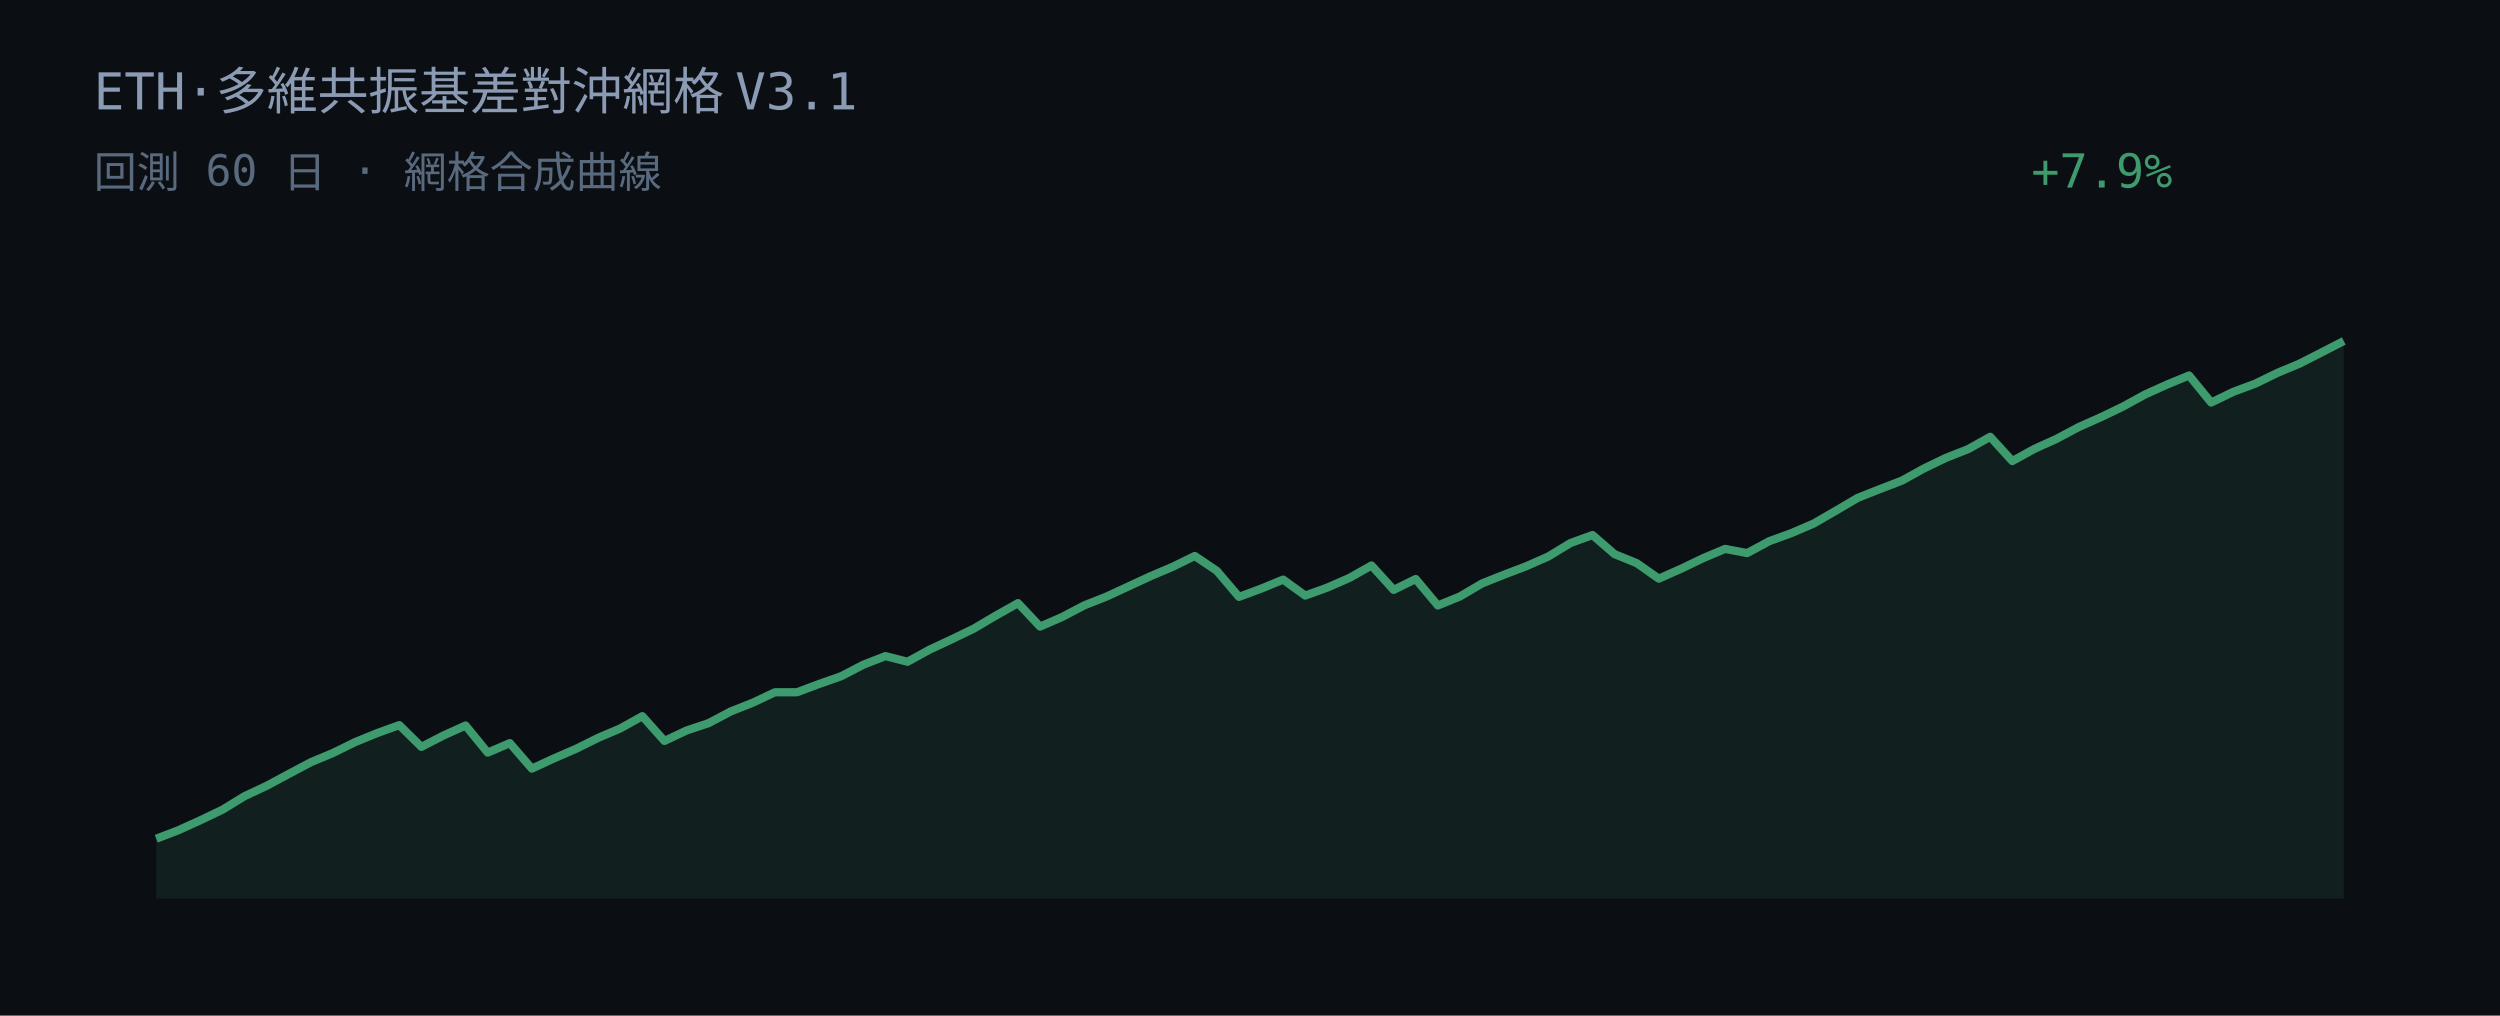
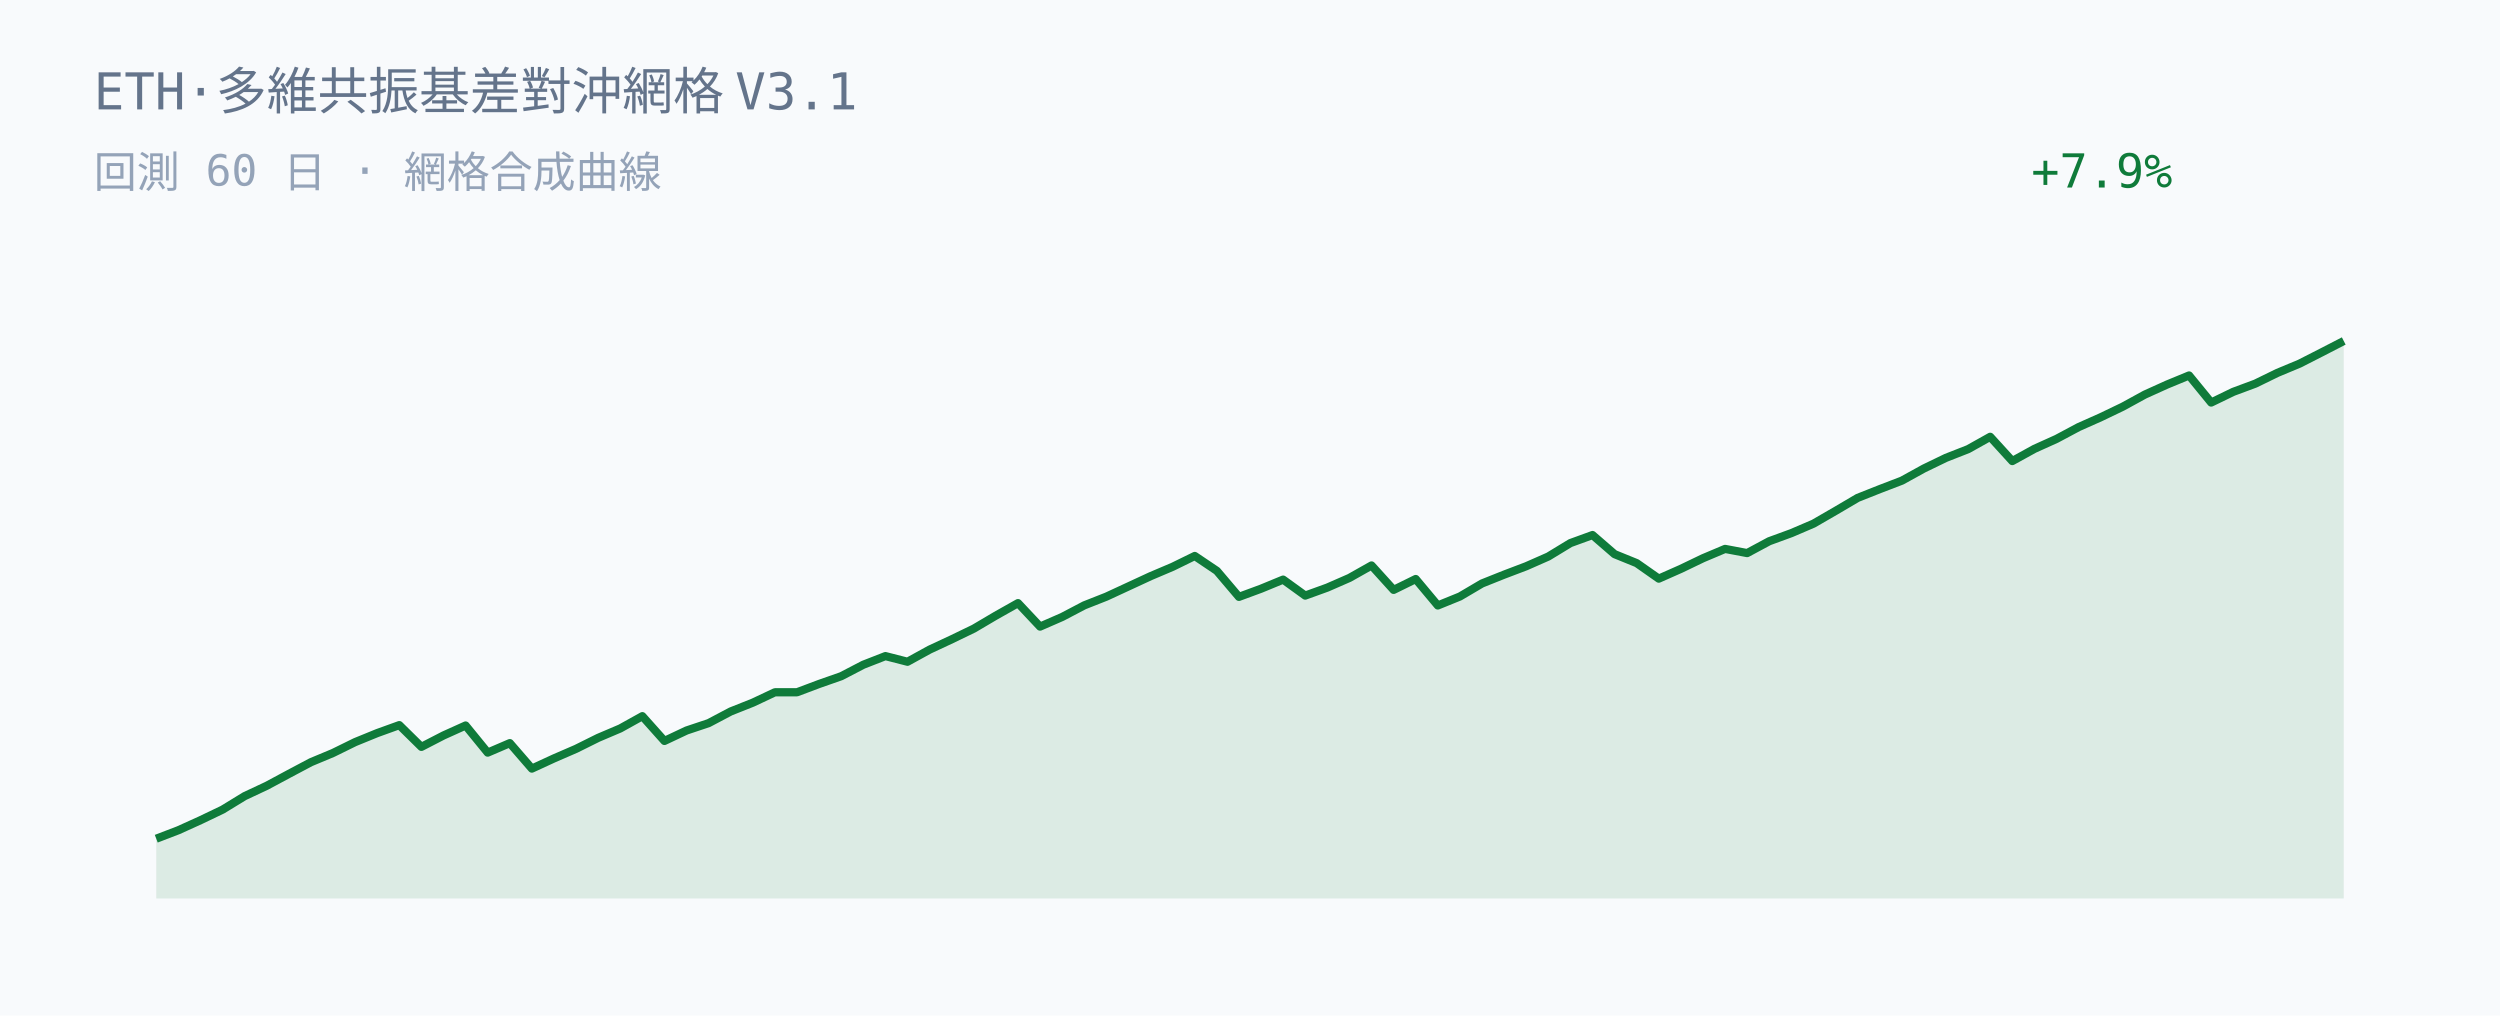
<svg xmlns="http://www.w3.org/2000/svg" width="640" height="260" viewBox="0 0 640 260">
-   <rect width="640" height="260" fill="#0b0f14" />
-   <text x="24" y="28" fill="#8b9bb4" font-family="JetBrains Mono, Consolas, monospace" font-size="13">ETH·多維共振基差對沖網格 V3.1</text>
-   <text x="24" y="48" fill="#5a6a7e" font-family="JetBrains Mono, Consolas, monospace" font-size="11">回測 60 日 · 網格合成曲線</text>
-   <text x="520" y="48" fill="#3d9b6e" font-family="JetBrains Mono, Consolas, monospace" font-size="12">+7.9%</text>
-   <polygon points="40.00,230.00 40.00,214.71 45.66,212.54 51.31,209.98 56.97,207.27 62.63,203.81 68.28,201.16 73.94,198.12 79.60,195.12 85.25,192.76 90.91,189.98 96.57,187.67 102.22,185.63 107.88,191.20 113.54,188.28 119.19,185.73 124.85,192.67 130.51,190.24 136.16,196.76 141.82,194.15 147.47,191.70 153.13,188.89 158.79,186.48 164.44,183.34 170.10,189.68 175.76,187.01 181.41,185.12 187.07,182.13 192.73,179.88 198.38,177.22 204.04,177.22 209.70,175.09 215.35,173.11 221.01,170.17 226.67,167.96 232.32,169.41 237.98,166.30 243.64,163.66 249.29,160.93 254.95,157.59 260.61,154.40 266.26,160.41 271.92,157.94 277.58,154.97 283.23,152.74 288.89,150.12 294.55,147.50 300.20,145.10 305.86,142.33 311.52,146.14 317.17,152.80 322.83,150.71 328.48,148.38 334.14,152.47 339.80,150.42 345.45,147.95 351.11,144.76 356.77,151.01 362.42,148.23 368.08,155.00 373.74,152.70 379.39,149.37 385.05,147.11 390.71,144.96 396.36,142.47 402.02,139.03 407.68,136.97 413.33,141.86 418.99,144.16 424.65,148.13 430.30,145.63 435.96,142.91 441.62,140.52 447.27,141.59 452.93,138.55 458.59,136.48 464.24,134.06 469.90,130.79 475.56,127.46 481.21,125.22 486.87,123.05 492.53,119.93 498.18,117.20 503.84,114.98 509.49,111.82 515.15,118.03 520.81,114.91 526.46,112.36 532.12,109.34 537.78,106.82 543.43,104.11 549.09,101.01 554.75,98.45 560.40,96.12 566.06,103.05 571.72,100.31 577.37,98.21 583.03,95.45 588.69,93.09 594.34,90.21 600.00,87.29 600.00,230.00" fill="#3d9b6e" fill-opacity="0.12" />
-   <polyline points="40.00,214.71 45.66,212.54 51.31,209.98 56.97,207.27 62.63,203.81 68.28,201.16 73.94,198.12 79.60,195.12 85.25,192.76 90.91,189.98 96.57,187.67 102.22,185.63 107.88,191.20 113.54,188.28 119.19,185.73 124.85,192.67 130.51,190.24 136.16,196.76 141.82,194.15 147.47,191.70 153.13,188.89 158.79,186.48 164.44,183.34 170.10,189.68 175.76,187.01 181.41,185.12 187.07,182.13 192.73,179.88 198.38,177.22 204.04,177.22 209.70,175.09 215.35,173.11 221.01,170.17 226.67,167.96 232.32,169.41 237.98,166.30 243.64,163.66 249.29,160.93 254.95,157.59 260.61,154.40 266.26,160.41 271.92,157.94 277.58,154.97 283.23,152.74 288.89,150.12 294.55,147.50 300.20,145.10 305.86,142.33 311.52,146.14 317.17,152.80 322.83,150.71 328.48,148.38 334.14,152.47 339.80,150.42 345.45,147.95 351.11,144.76 356.77,151.01 362.42,148.23 368.08,155.00 373.74,152.70 379.39,149.37 385.05,147.11 390.71,144.96 396.36,142.47 402.02,139.03 407.68,136.97 413.33,141.86 418.99,144.16 424.65,148.13 430.30,145.63 435.96,142.91 441.62,140.52 447.27,141.59 452.93,138.55 458.59,136.48 464.24,134.06 469.90,130.79 475.56,127.46 481.21,125.22 486.87,123.05 492.53,119.93 498.18,117.20 503.84,114.98 509.49,111.82 515.15,118.03 520.81,114.91 526.46,112.36 532.12,109.34 537.78,106.82 543.43,104.11 549.09,101.01 554.75,98.45 560.40,96.12 566.06,103.05 571.72,100.31 577.37,98.21 583.03,95.45 588.69,93.09 594.34,90.21 600.00,87.29" fill="none" stroke="#3d9b6e" stroke-width="2.1" stroke-linejoin="round" />
+   <rect width="640" height="260" fill="#f8fafc" />
+   <text x="24" y="28" fill="#64748b" font-family="JetBrains Mono, Consolas, monospace" font-size="13">ETH·多維共振基差對沖網格 V3.1</text>
+   <text x="24" y="48" fill="#94a3b8" font-family="JetBrains Mono, Consolas, monospace" font-size="11">回測 60 日 · 網格合成曲線</text>
+   <text x="520" y="48" fill="#0f7b3a" font-family="JetBrains Mono, Consolas, monospace" font-size="12">+7.9%</text>
+   <polygon points="40.00,230.00 40.00,214.71 45.66,212.54 51.31,209.98 56.97,207.27 62.63,203.81 68.28,201.16 73.94,198.12 79.60,195.12 85.25,192.76 90.91,189.98 96.57,187.67 102.22,185.63 107.88,191.20 113.54,188.28 119.19,185.73 124.85,192.67 130.51,190.24 136.16,196.76 141.82,194.15 147.47,191.70 153.13,188.89 158.79,186.48 164.44,183.34 170.10,189.68 175.76,187.01 181.41,185.12 187.07,182.13 192.73,179.88 198.38,177.22 204.04,177.22 209.70,175.09 215.35,173.11 221.01,170.17 226.67,167.96 232.32,169.41 237.98,166.30 243.64,163.66 249.29,160.93 254.95,157.59 260.61,154.40 266.26,160.41 271.92,157.94 277.58,154.97 283.23,152.74 288.89,150.12 294.55,147.50 300.20,145.10 305.86,142.33 311.52,146.14 317.17,152.80 322.83,150.71 328.48,148.38 334.14,152.47 339.80,150.42 345.45,147.95 351.11,144.76 356.77,151.01 362.42,148.23 368.08,155.00 373.74,152.70 379.39,149.37 385.05,147.11 390.71,144.96 396.36,142.47 402.02,139.03 407.68,136.97 413.33,141.86 418.99,144.16 424.65,148.13 430.30,145.63 435.96,142.91 441.62,140.52 447.27,141.59 452.93,138.55 458.59,136.48 464.24,134.06 469.90,130.79 475.56,127.46 481.21,125.22 486.87,123.05 492.53,119.93 498.18,117.20 503.84,114.98 509.49,111.82 515.15,118.03 520.81,114.91 526.46,112.36 532.12,109.34 537.78,106.82 543.43,104.11 549.09,101.01 554.75,98.45 560.40,96.12 566.06,103.05 571.72,100.31 577.37,98.21 583.03,95.45 588.69,93.09 594.34,90.21 600.00,87.29 600.00,230.00" fill="#0f7b3a" fill-opacity="0.12" />
+   <polyline points="40.00,214.71 45.66,212.54 51.31,209.98 56.97,207.27 62.63,203.81 68.28,201.16 73.94,198.12 79.60,195.12 85.25,192.76 90.91,189.98 96.57,187.67 102.22,185.63 107.88,191.20 113.54,188.28 119.19,185.73 124.85,192.67 130.51,190.24 136.16,196.76 141.82,194.15 147.47,191.70 153.13,188.89 158.79,186.48 164.44,183.34 170.10,189.68 175.76,187.01 181.41,185.12 187.07,182.13 192.73,179.88 198.38,177.22 204.04,177.22 209.70,175.09 215.35,173.11 221.01,170.17 226.67,167.96 232.32,169.41 237.98,166.30 243.64,163.66 249.29,160.93 254.95,157.59 260.61,154.40 266.26,160.41 271.92,157.94 277.58,154.97 283.23,152.74 288.89,150.12 294.55,147.50 300.20,145.10 305.86,142.33 311.52,146.14 317.17,152.80 322.83,150.71 328.48,148.38 334.14,152.47 339.80,150.42 345.45,147.95 351.11,144.76 356.77,151.01 362.42,148.23 368.08,155.00 373.74,152.70 379.39,149.37 385.05,147.11 390.71,144.96 396.36,142.47 402.02,139.03 407.68,136.97 413.33,141.86 418.99,144.16 424.65,148.13 430.30,145.63 435.96,142.91 441.62,140.52 447.27,141.59 452.93,138.55 458.59,136.48 464.24,134.06 469.90,130.79 475.56,127.46 481.21,125.22 486.87,123.05 492.53,119.93 498.18,117.20 503.84,114.98 509.49,111.82 515.15,118.03 520.81,114.91 526.46,112.36 532.12,109.34 537.78,106.82 543.43,104.11 549.09,101.01 554.75,98.45 560.40,96.12 566.06,103.05 571.72,100.31 577.37,98.21 583.03,95.45 588.69,93.09 594.34,90.21 600.00,87.29" fill="none" stroke="#0f7b3a" stroke-width="2.1" stroke-linejoin="round" />
</svg>
